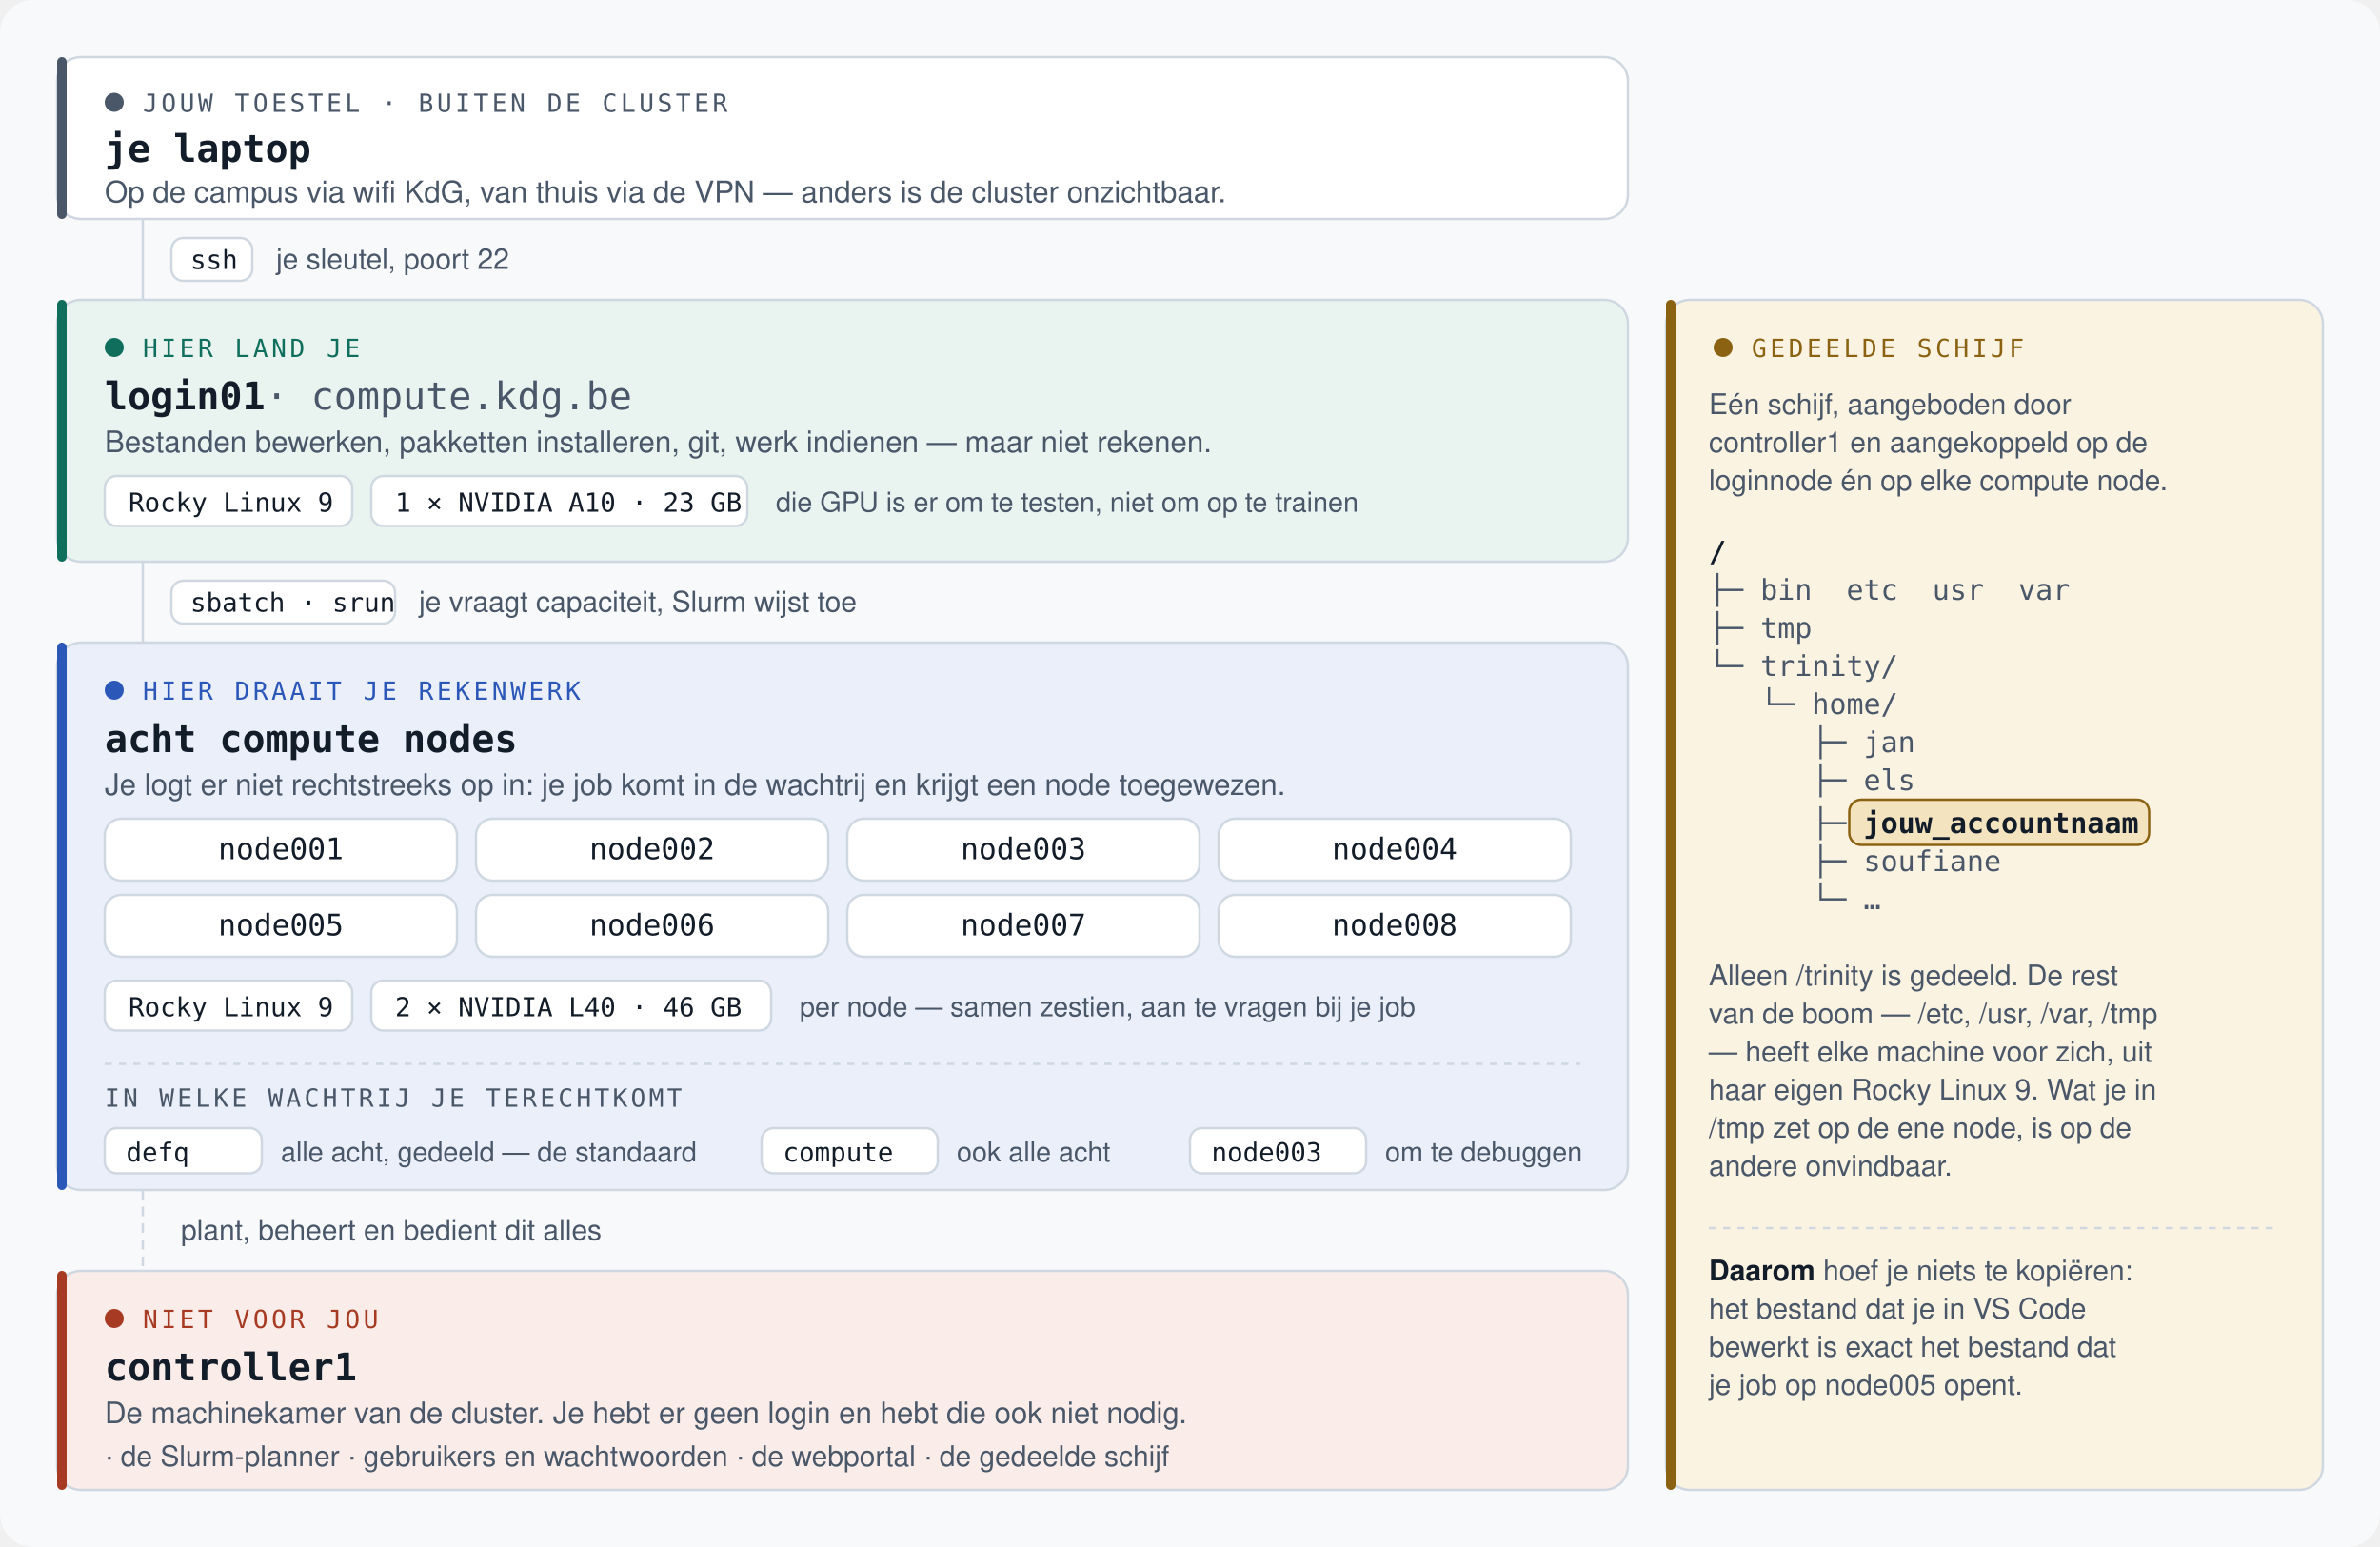
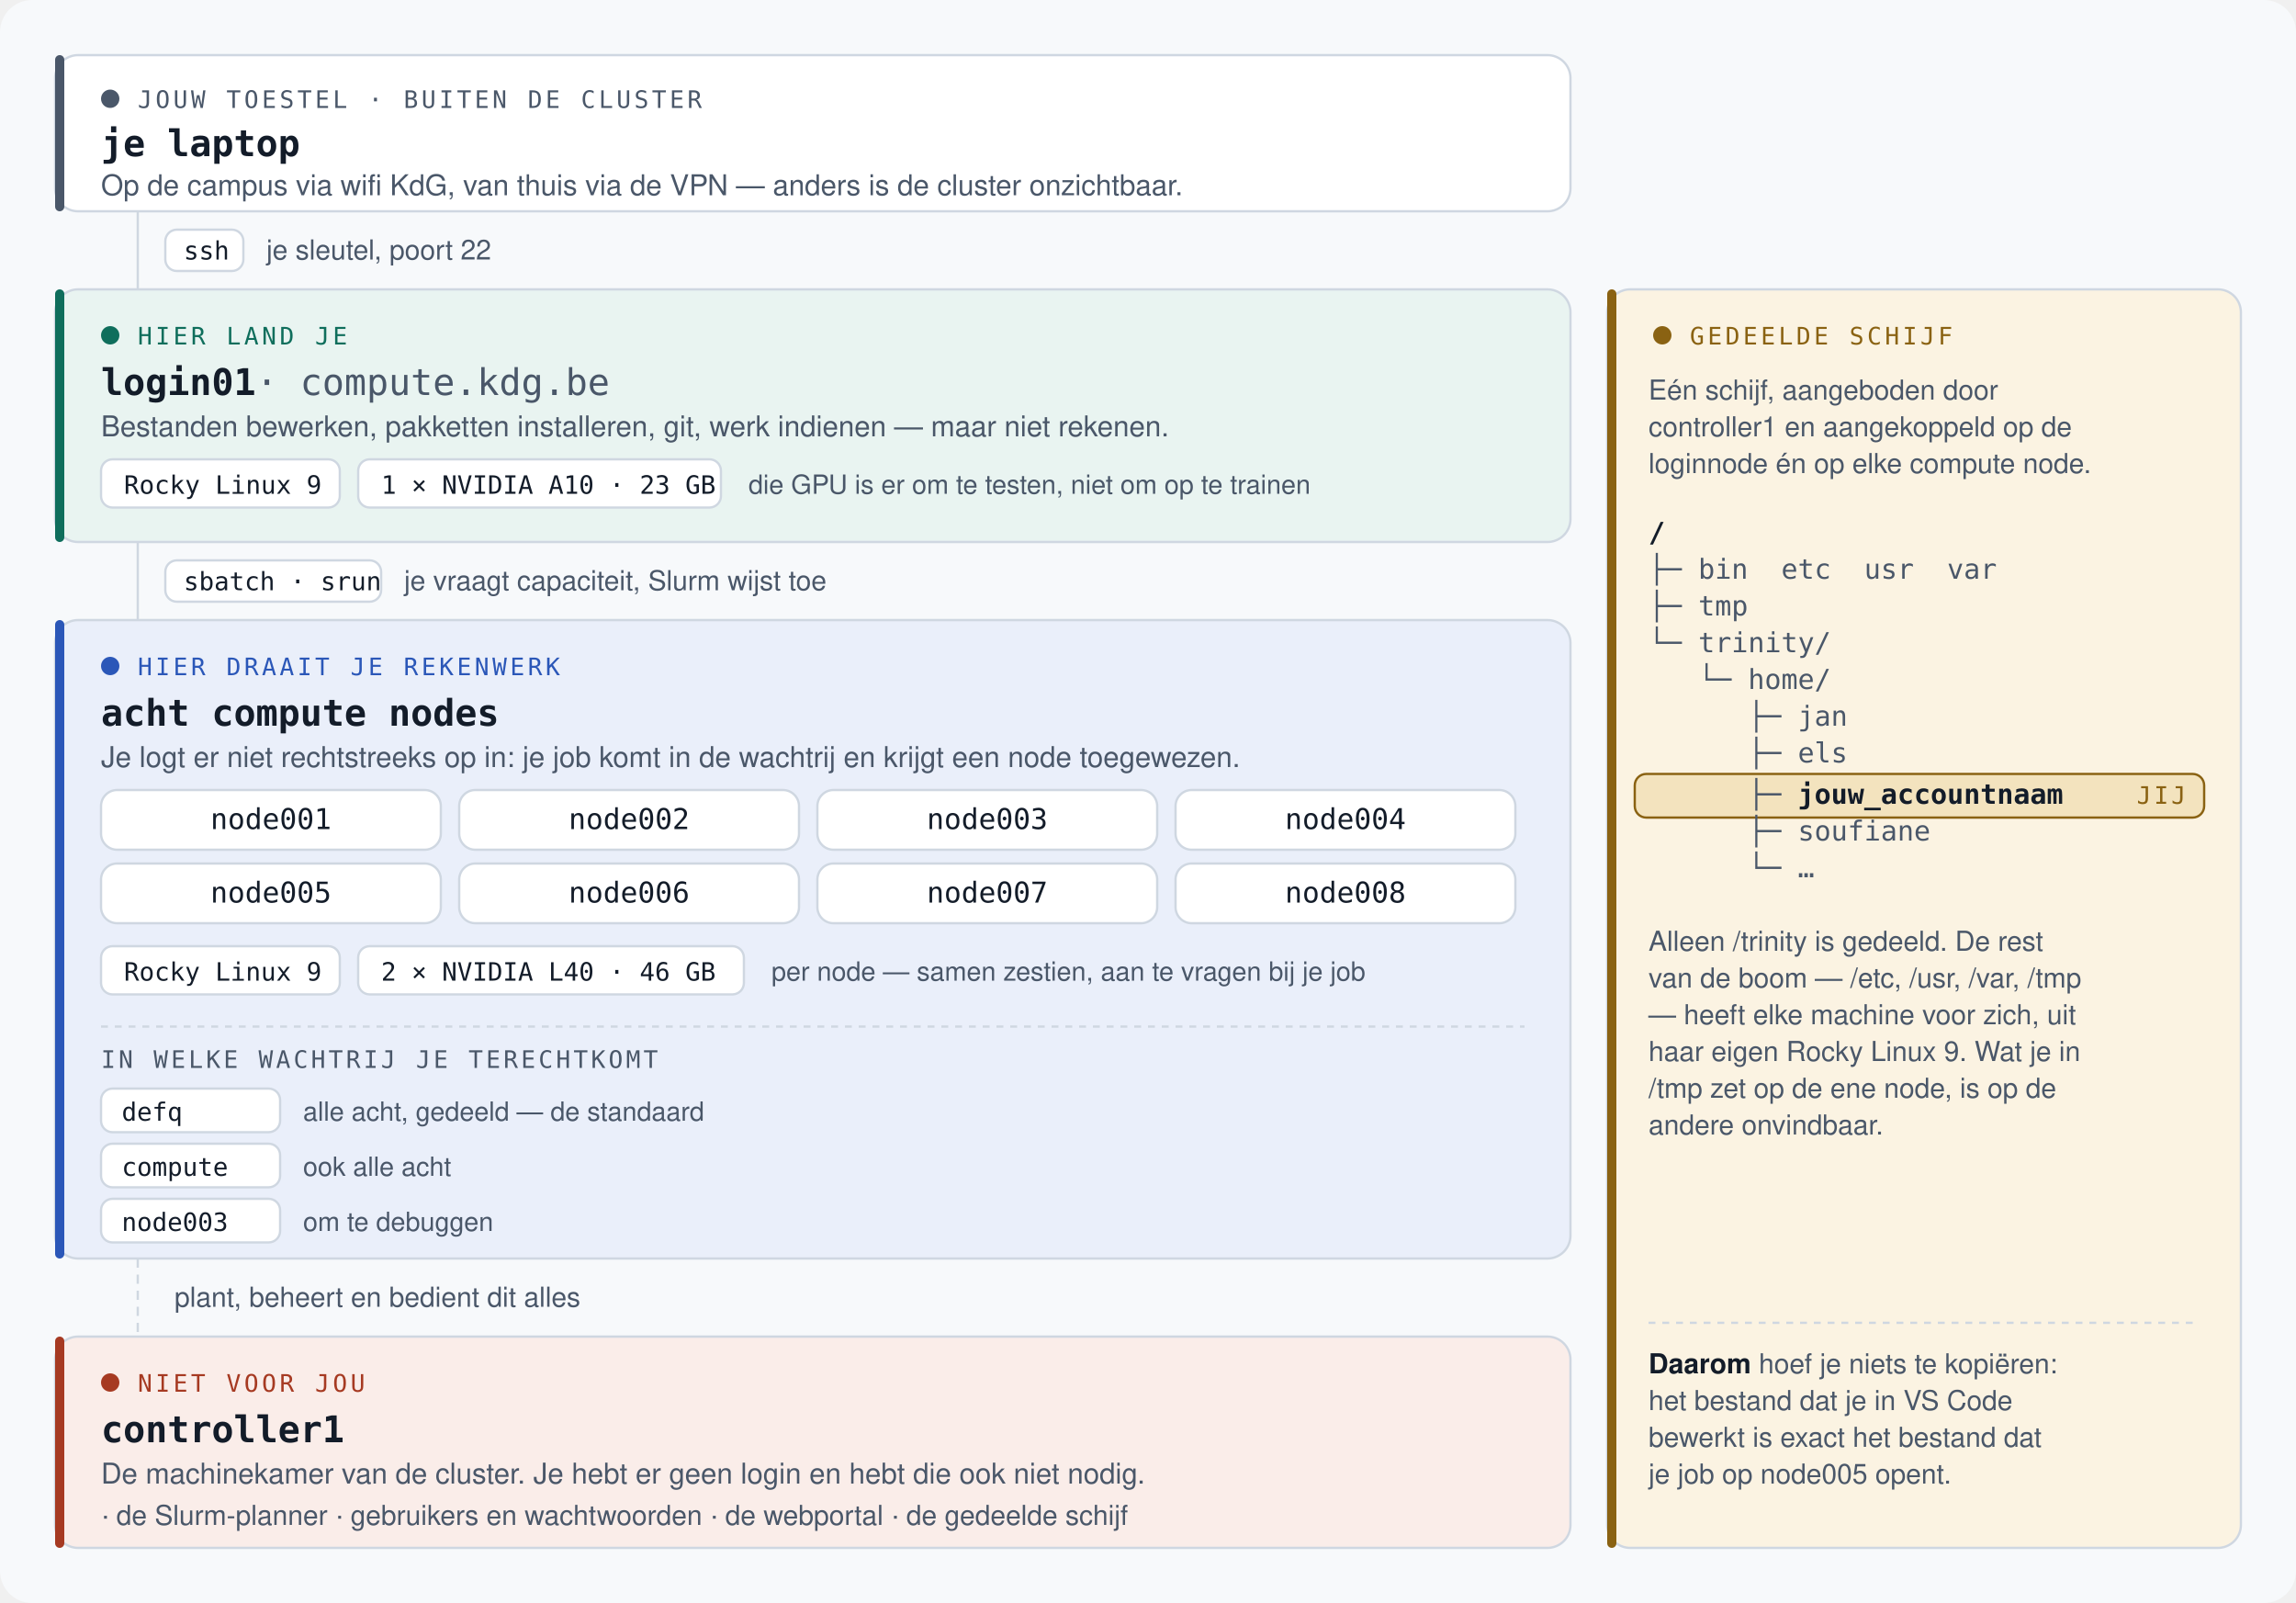
- <svg xmlns="http://www.w3.org/2000/svg" viewBox="0 0 1000 650" width="1000" height="650" font-family="IBM Plex Sans, Segoe UI, Helvetica, Arial, sans-serif">
-   <rect x="0" y="0" width="1000" height="650" rx="14" fill="#F7F9FB" />
+ <svg xmlns="http://www.w3.org/2000/svg" viewBox="0 0 1000 698" width="1000" height="698" font-family="IBM Plex Sans, Segoe UI, Helvetica, Arial, sans-serif">
+   <rect x="0" y="0" width="1000" height="698" rx="14" fill="#F7F9FB" />
  <rect x="24" y="24" width="660" height="68" rx="10" fill="#FFFFFF" stroke="#CFD7E1" />
  <rect x="24" y="24" width="4" height="68" rx="2" fill="#4A5769" />
  <circle cx="48" cy="43" r="4" fill="#4A5769" />
  <text x="60" y="47" font-family="IBM Plex Mono, Consolas, monospace" font-size="10.5" letter-spacing="1.4" fill="#4A5769">JOUW TOESTEL · BUITEN DE CLUSTER</text>
  <text x="44" y="68" font-family="IBM Plex Mono, Consolas, monospace" font-size="16" font-weight="600" fill="#131C29">je laptop</text>
  <text x="44" y="85" font-size="12.5" fill="#4A5769">Op de campus via wifi KdG, van thuis via de VPN — anders is de cluster onzichtbaar.</text>
  <line x1="60" y1="92" x2="60" y2="126" stroke="#CFD7E1" />
  <rect x="72" y="100" width="34" height="18" rx="5" fill="#FFFFFF" stroke="#CFD7E1" />
  <text x="80" y="113" font-family="IBM Plex Mono, Consolas, monospace" font-size="11" fill="#131C29">ssh</text>
  <text x="116" y="113" font-size="12" fill="#4A5769">je sleutel, poort 22</text>
  <rect x="24" y="126" width="660" height="110" rx="10" fill="#E9F4F1" stroke="#CFD7E1" />
  <rect x="24" y="126" width="4" height="110" rx="2" fill="#0F6E5C" />
  <circle cx="48" cy="146" r="4" fill="#0F6E5C" />
  <text x="60" y="150" font-family="IBM Plex Mono, Consolas, monospace" font-size="10.5" letter-spacing="1.4" fill="#0F6E5C">HIER LAND JE</text>
  <text x="44" y="172" font-family="IBM Plex Mono, Consolas, monospace" font-size="16" font-weight="600" fill="#131C29">login01<tspan fill="#4A5769" font-weight="400"> · compute.kdg.be</tspan>
  </text>
  <text x="44" y="190" font-size="12.5" fill="#4A5769">Bestanden bewerken, pakketten installeren, git, werk indienen — maar niet rekenen.</text>
  <rect x="44" y="200" width="104" height="21" rx="5" fill="#FFFFFF" stroke="#CFD7E1" />
  <text x="54" y="215" font-family="IBM Plex Mono, Consolas, monospace" font-size="11" fill="#131C29">Rocky Linux 9</text>
  <rect x="156" y="200" width="158" height="21" rx="5" fill="#FFFFFF" stroke="#CFD7E1" />
  <text x="166" y="215" font-family="IBM Plex Mono, Consolas, monospace" font-size="11" fill="#131C29">1 × NVIDIA A10 · 23 GB</text>
  <text x="326" y="215" font-size="11.5" fill="#4A5769">die GPU is er om te testen, niet om op te trainen</text>
  <line x1="60" y1="236" x2="60" y2="270" stroke="#CFD7E1" />
  <rect x="72" y="244" width="94" height="18" rx="5" fill="#FFFFFF" stroke="#CFD7E1" />
  <text x="80" y="257" font-family="IBM Plex Mono, Consolas, monospace" font-size="11" fill="#131C29">sbatch · srun</text>
  <text x="176" y="257" font-size="12" fill="#4A5769">je vraagt capaciteit, Slurm wijst toe</text>
-   <rect x="24" y="270" width="660" height="230" rx="10" fill="#EAEFFA" stroke="#CFD7E1" />
-   <rect x="24" y="270" width="4" height="230" rx="2" fill="#2B57B8" />
+   <rect x="24" y="270" width="660" height="278" rx="10" fill="#EAEFFA" stroke="#CFD7E1" />
+   <rect x="24" y="270" width="4" height="278" rx="2" fill="#2B57B8" />
  <circle cx="48" cy="290" r="4" fill="#2B57B8" />
  <text x="60" y="294" font-family="IBM Plex Mono, Consolas, monospace" font-size="10.5" letter-spacing="1.4" fill="#2B57B8">HIER DRAAIT JE REKENWERK</text>
  <text x="44" y="316" font-family="IBM Plex Mono, Consolas, monospace" font-size="16" font-weight="600" fill="#131C29">acht compute nodes</text>
  <text x="44" y="334" font-size="12.5" fill="#4A5769">Je logt er niet rechtstreeks op in: je job komt in de wachtrij en krijgt een node toegewezen.</text>
  <g font-family="IBM Plex Mono, Consolas, monospace" font-size="12.5" fill="#131C29" text-anchor="middle">
    <rect x="44" y="344" width="148" height="26" rx="7" fill="#FFFFFF" stroke="#CFD7E1" />
    <text x="118" y="361">node001</text>
    <rect x="200" y="344" width="148" height="26" rx="7" fill="#FFFFFF" stroke="#CFD7E1" />
    <text x="274" y="361">node002</text>
    <rect x="356" y="344" width="148" height="26" rx="7" fill="#FFFFFF" stroke="#CFD7E1" />
    <text x="430" y="361">node003</text>
    <rect x="512" y="344" width="148" height="26" rx="7" fill="#FFFFFF" stroke="#CFD7E1" />
    <text x="586" y="361">node004</text>
    <rect x="44" y="376" width="148" height="26" rx="7" fill="#FFFFFF" stroke="#CFD7E1" />
    <text x="118" y="393">node005</text>
    <rect x="200" y="376" width="148" height="26" rx="7" fill="#FFFFFF" stroke="#CFD7E1" />
    <text x="274" y="393">node006</text>
    <rect x="356" y="376" width="148" height="26" rx="7" fill="#FFFFFF" stroke="#CFD7E1" />
    <text x="430" y="393">node007</text>
    <rect x="512" y="376" width="148" height="26" rx="7" fill="#FFFFFF" stroke="#CFD7E1" />
    <text x="586" y="393">node008</text>
  </g>
  <rect x="44" y="412" width="104" height="21" rx="5" fill="#FFFFFF" stroke="#CFD7E1" />
  <text x="54" y="427" font-family="IBM Plex Mono, Consolas, monospace" font-size="11" fill="#131C29">Rocky Linux 9</text>
  <rect x="156" y="412" width="168" height="21" rx="5" fill="#FFFFFF" stroke="#CFD7E1" />
  <text x="166" y="427" font-family="IBM Plex Mono, Consolas, monospace" font-size="11" fill="#131C29">2 × NVIDIA L40 · 46 GB</text>
  <text x="336" y="427" font-size="11.5" fill="#4A5769">per node — samen zestien, aan te vragen bij je job</text>
  <line x1="44" y1="447" x2="664" y2="447" stroke="#CFD7E1" stroke-dasharray="3 3" />
  <text x="44" y="465" font-family="IBM Plex Mono, Consolas, monospace" font-size="10.5" letter-spacing="1.3" fill="#4A5769">IN WELKE WACHTRIJ JE TERECHTKOMT</text>
  <g font-size="11.5" fill="#4A5769">
-     <rect x="44" y="474" width="66" height="19" rx="5" fill="#FFFFFF" stroke="#CFD7E1" />
+     <rect x="44" y="474" width="78" height="19" rx="5" fill="#FFFFFF" stroke="#CFD7E1" />
    <text x="53" y="488" font-family="IBM Plex Mono, Consolas, monospace" font-size="11" fill="#131C29">defq</text>
-     <text x="118" y="488">alle acht, gedeeld — de standaard</text>
-     <rect x="320" y="474" width="74" height="19" rx="5" fill="#FFFFFF" stroke="#CFD7E1" />
-     <text x="329" y="488" font-family="IBM Plex Mono, Consolas, monospace" font-size="11" fill="#131C29">compute</text>
-     <text x="402" y="488">ook alle acht</text>
-     <rect x="500" y="474" width="74" height="19" rx="5" fill="#FFFFFF" stroke="#CFD7E1" />
-     <text x="509" y="488" font-family="IBM Plex Mono, Consolas, monospace" font-size="11" fill="#131C29">node003</text>
-     <text x="582" y="488">om te debuggen</text>
+     <text x="132" y="488">alle acht, gedeeld — de standaard</text>
+     <rect x="44" y="498" width="78" height="19" rx="5" fill="#FFFFFF" stroke="#CFD7E1" />
+     <text x="53" y="512" font-family="IBM Plex Mono, Consolas, monospace" font-size="11" fill="#131C29">compute</text>
+     <text x="132" y="512">ook alle acht</text>
+     <rect x="44" y="522" width="78" height="19" rx="5" fill="#FFFFFF" stroke="#CFD7E1" />
+     <text x="53" y="536" font-family="IBM Plex Mono, Consolas, monospace" font-size="11" fill="#131C29">node003</text>
+     <text x="132" y="536">om te debuggen</text>
  </g>
-   <line x1="60" y1="500" x2="60" y2="534" stroke="#CFD7E1" stroke-dasharray="4 3" />
-   <text x="76" y="521" font-size="12" fill="#4A5769">plant, beheert en bedient dit alles</text>
-   <rect x="24" y="534" width="660" height="92" rx="10" fill="#FAEDE9" stroke="#CFD7E1" />
-   <rect x="24" y="534" width="4" height="92" rx="2" fill="#A63A22" />
-   <circle cx="48" cy="554" r="4" fill="#A63A22" />
-   <text x="60" y="558" font-family="IBM Plex Mono, Consolas, monospace" font-size="10.5" letter-spacing="1.4" fill="#A63A22">NIET VOOR JOU</text>
-   <text x="44" y="580" font-family="IBM Plex Mono, Consolas, monospace" font-size="16" font-weight="600" fill="#131C29">controller1</text>
-   <text x="44" y="598" font-size="12.5" fill="#4A5769">De machinekamer van de cluster. Je hebt er geen login en hebt die ook niet nodig.</text>
-   <text x="44" y="616" font-size="12" fill="#4A5769">· de Slurm-planner   · gebruikers en wachtwoorden   · de webportal   · de gedeelde schijf</text>
-   <rect x="700" y="126" width="276" height="500" rx="10" fill="#FBF3E2" stroke="#CFD7E1" />
-   <rect x="700" y="126" width="4" height="500" rx="2" fill="#8A6212" />
+   <line x1="60" y1="548" x2="60" y2="582" stroke="#CFD7E1" stroke-dasharray="4 3" />
+   <text x="76" y="569" font-size="12" fill="#4A5769">plant, beheert en bedient dit alles</text>
+   <rect x="24" y="582" width="660" height="92" rx="10" fill="#FAEDE9" stroke="#CFD7E1" />
+   <rect x="24" y="582" width="4" height="92" rx="2" fill="#A63A22" />
+   <circle cx="48" cy="602" r="4" fill="#A63A22" />
+   <text x="60" y="606" font-family="IBM Plex Mono, Consolas, monospace" font-size="10.5" letter-spacing="1.4" fill="#A63A22">NIET VOOR JOU</text>
+   <text x="44" y="628" font-family="IBM Plex Mono, Consolas, monospace" font-size="16" font-weight="600" fill="#131C29">controller1</text>
+   <text x="44" y="646" font-size="12.5" fill="#4A5769">De machinekamer van de cluster. Je hebt er geen login en hebt die ook niet nodig.</text>
+   <text x="44" y="664" font-size="12" fill="#4A5769">· de Slurm-planner   · gebruikers en wachtwoorden   · de webportal   · de gedeelde schijf</text>
+   <rect x="700" y="126" width="276" height="548" rx="10" fill="#FBF3E2" stroke="#CFD7E1" />
+   <rect x="700" y="126" width="4" height="548" rx="2" fill="#8A6212" />
  <circle cx="724" cy="146" r="4" fill="#8A6212" />
  <text x="736" y="150" font-family="IBM Plex Mono, Consolas, monospace" font-size="10.5" letter-spacing="1.4" fill="#8A6212">GEDEELDE SCHIJF</text>
  <g font-size="12" fill="#4A5769">
    <text x="718" y="174">Eén schijf, aangeboden door</text>
    <text x="718" y="190">controller1 en aangekoppeld op de</text>
    <text x="718" y="206">loginnode én op elke compute node.</text>
  </g>
-   <rect x="777" y="336" width="126" height="19" rx="5" fill="#F3E3BE" stroke="#8A6212" />
+   <rect x="712" y="337" width="248" height="19" rx="5" fill="#F3E3BE" stroke="#8A6212" />
  <g font-family="IBM Plex Mono, Consolas, monospace" font-size="12" fill="#4A5769" xml:space="preserve">
    <text x="718" y="236" fill="#131C29" font-weight="600">/</text>
    <text x="718" y="252">├─ bin  etc  usr  var</text>
    <text x="718" y="268">├─ tmp</text>
    <text x="718" y="284">└─ trinity/</text>
    <text x="718" y="300">   └─ home/</text>
    <text x="718" y="316">      ├─ jan</text>
    <text x="718" y="332">      ├─ els</text>
    <text x="718" y="350">      ├─ <tspan fill="#131C29" font-weight="600">jouw_accountnaam</tspan>
    </text>
    <text x="718" y="366">      ├─ soufiane</text>
    <text x="718" y="382">      └─ …</text>
+     <text x="952" y="350" text-anchor="end" font-size="10.5" letter-spacing="1.2" fill="#8A6212">JIJ</text>
  </g>
  <g font-size="12" fill="#4A5769">
    <text x="718" y="414">Alleen /trinity is gedeeld. De rest</text>
    <text x="718" y="430">van de boom — /etc, /usr, /var, /tmp</text>
    <text x="718" y="446">— heeft elke machine voor zich, uit</text>
    <text x="718" y="462">haar eigen Rocky Linux 9. Wat je in</text>
    <text x="718" y="478">/tmp zet op de ene node, is op de</text>
    <text x="718" y="494">andere onvindbaar.</text>
  </g>
-   <line x1="718" y1="516" x2="958" y2="516" stroke="#CFD7E1" stroke-dasharray="3 3" />
+   <line x1="718" y1="576" x2="958" y2="576" stroke="#CFD7E1" stroke-dasharray="3 3" />
  <g font-size="12" fill="#4A5769">
-     <text x="718" y="538">
+     <text x="718" y="598">
      <tspan font-weight="600" fill="#131C29">Daarom</tspan> hoef je niets te kopiëren:</text>
-     <text x="718" y="554">het bestand dat je in VS Code</text>
-     <text x="718" y="570">bewerkt is exact het bestand dat</text>
-     <text x="718" y="586">je job op node005 opent.</text>
+     <text x="718" y="614">het bestand dat je in VS Code</text>
+     <text x="718" y="630">bewerkt is exact het bestand dat</text>
+     <text x="718" y="646">je job op node005 opent.</text>
  </g>
</svg>
